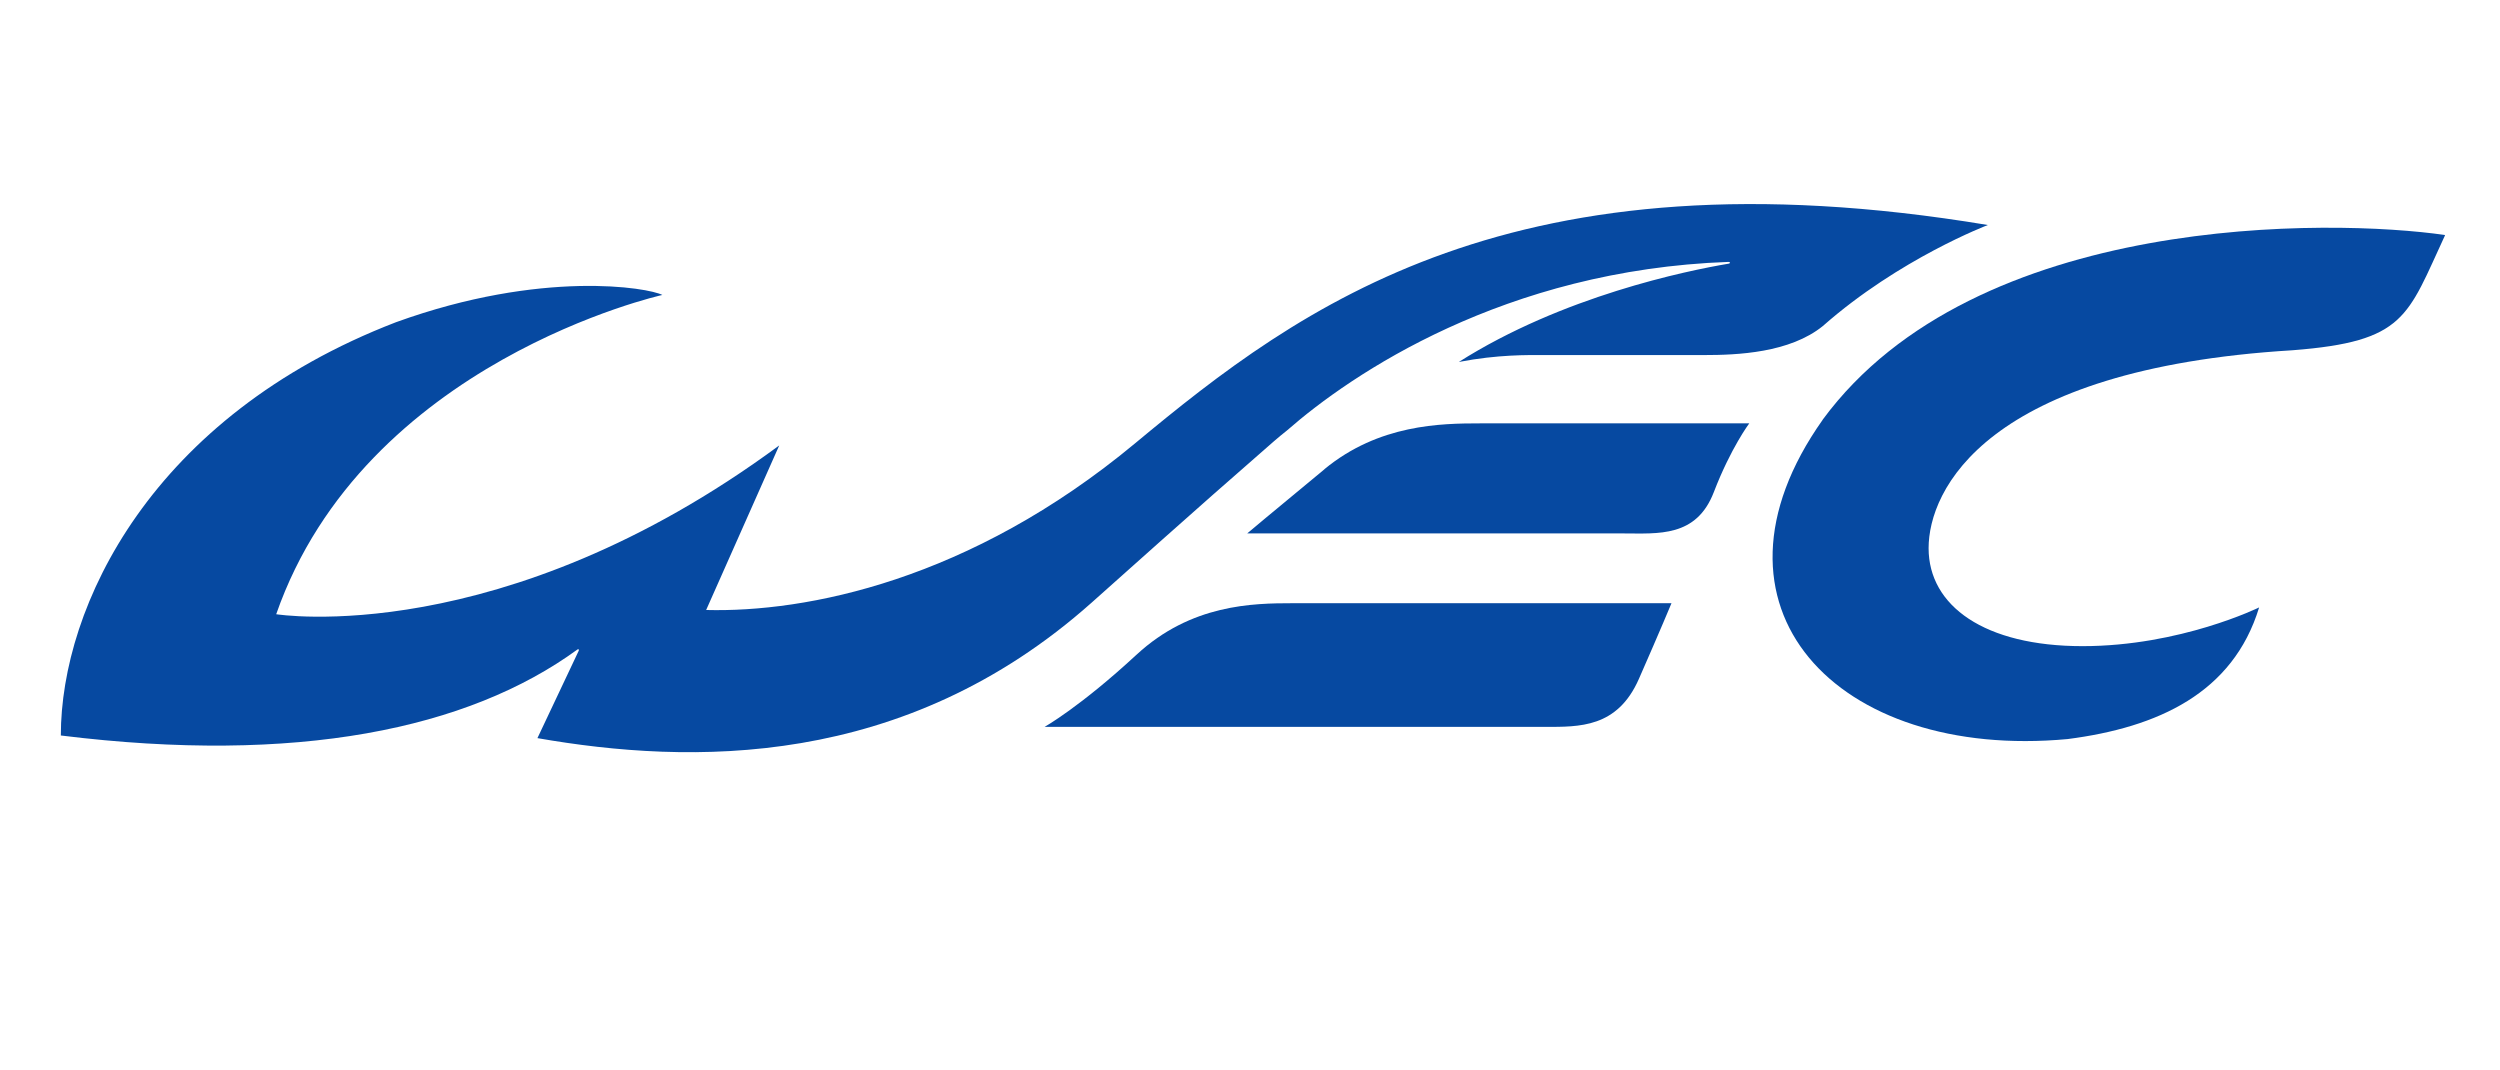
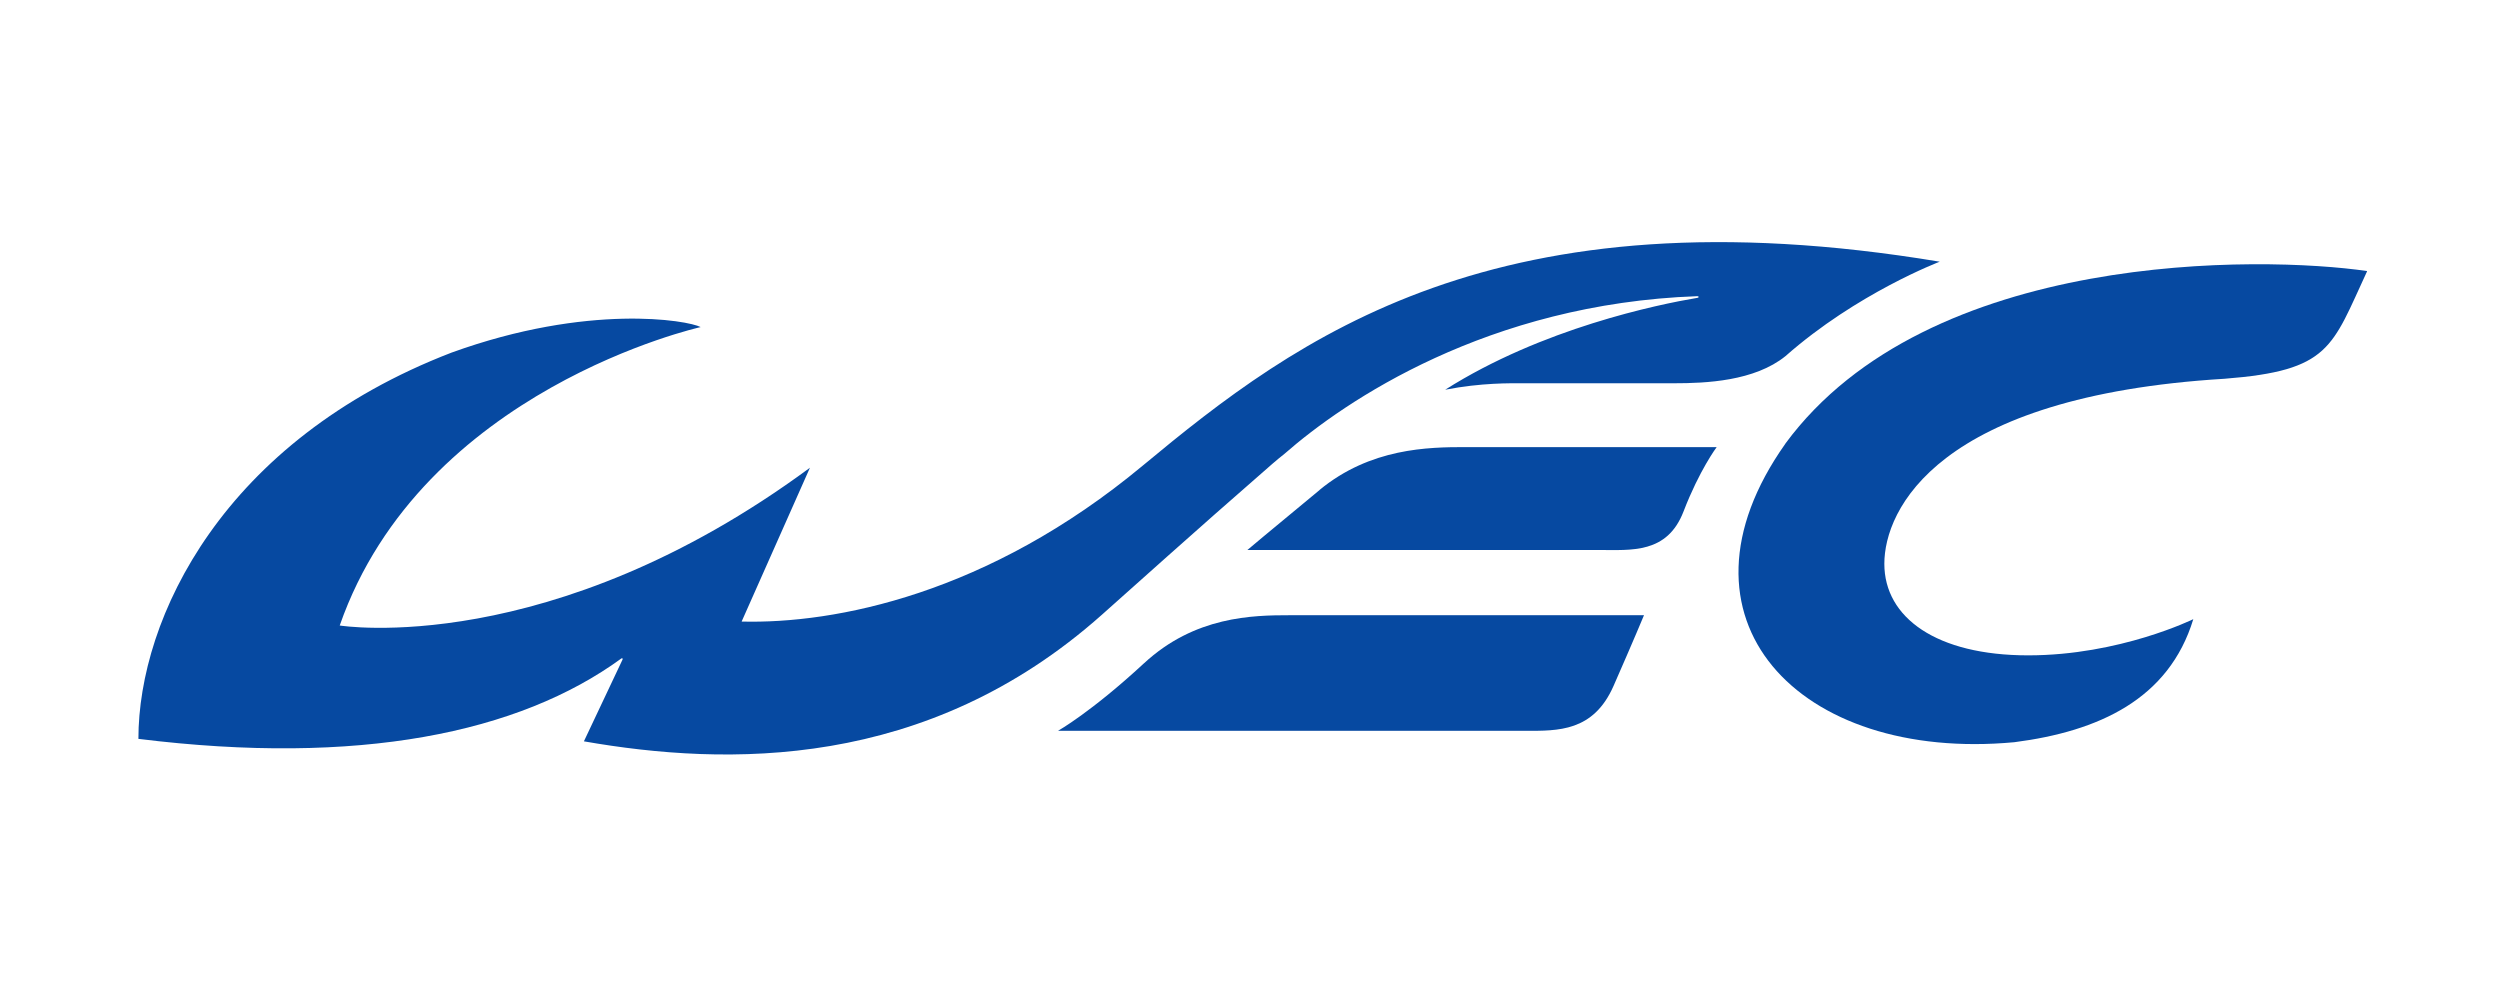
- <svg xmlns="http://www.w3.org/2000/svg" width="120px" height="51.35px" version="1.1" viewBox="0 0 45.5 19.47">
+ <svg xmlns="http://www.w3.org/2000/svg" width="120px" height="48px" version="1.1" viewBox="0 0 45.5 19.47">
  <defs>
    <clipPath id="vlpa">
      <path d="m688.3 21.2h123.4v60.54h-123.4z" />
    </clipPath>
  </defs>
-   <g transform="translate(-80.07 -158.5)">
+   <g transform="translate(-80.07 -157.5)">
    <g transform="matrix(.3528 0 0 -.3528 -161.8 190)">
      <g clip-path="url(#vlpa)">
        <g transform="translate(751.3 66.53)">
          <path d="m0 0c0.22 0.192 0.442 0.373 0.664 0.549 3.324 2.911 11.22 8.282 22.78 8.696 0.086 3e-3 0.103-0.074 5e-3 -0.091-2.194-0.37-8.577-1.683-13.92-5.071 2.018 0.39 3.602 0.356 4.289 0.356h8.354c1.736 0 4.426 0.112 6.139 1.5 3.944 3.477 8.51 5.209 8.51 5.209-24.47 4.07-35.45-4.165-43.99-11.26-8.539-7.097-16.98-8.732-22.13-8.6l3.77 8.489c-14.34-10.58-25.95-8.707-25.95-8.707 4.551 13.05 19.92 16.47 19.92 16.47-0.711 0.374-6.2 1.322-13.74-1.406-12.6-4.85-17.29-14.65-17.29-21.32 12.15-1.504 21 0.318 26.65 4.436 0.05 0.036 0.096 2e-3 0.066-0.064-0.029-0.066-2.13-4.508-2.13-4.508 7.856-1.373 18.9-1.637 28.59 6.99 1.748 1.546 4.788 4.303 9.416 8.335" style="fill:#0649a1" />
        </g>
        <g transform="translate(753.9 65.08)">
          <path d="m0 0c-2.903-2.394-3.987-3.312-3.987-3.312h19.41c1.785 0 3.759-0.215 4.66 2.128 0.879 2.286 1.829 3.55 1.829 3.55h-13.86c-2.056 0-5.248-0.048-8.059-2.366" style="fill:#0649a1" />
        </g>
        <g transform="translate(744.2 55.51)">
          <path d="m0 0c-2.904-2.69-4.74-3.722-4.74-3.722h25.8c1.785 0 3.745-0.055 4.858 2.474 1.112 2.53 1.682 3.906 1.682 3.906h-19.54c-2.056 0-5.247-0.053-8.058-2.658" style="fill:#0649a1" />
        </g>
        <g transform="translate(779.6 67.63)">
          <path d="m0 0c-6.827-9.646 0.725-17.58 12.64-16.47 4.653 0.6 8.528 2.371 9.875 6.791 0 0-4.059-1.998-9.112-1.998s-7.939 2.074-7.939 5.054 2.925 9.249 18.77 10.21c5.842 0.452 5.92 1.735 7.877 5.944-5.824 0.849-24.23 1.182-32.11-9.524" style="fill:#0649a1" />
        </g>
      </g>
    </g>
  </g>
</svg>
